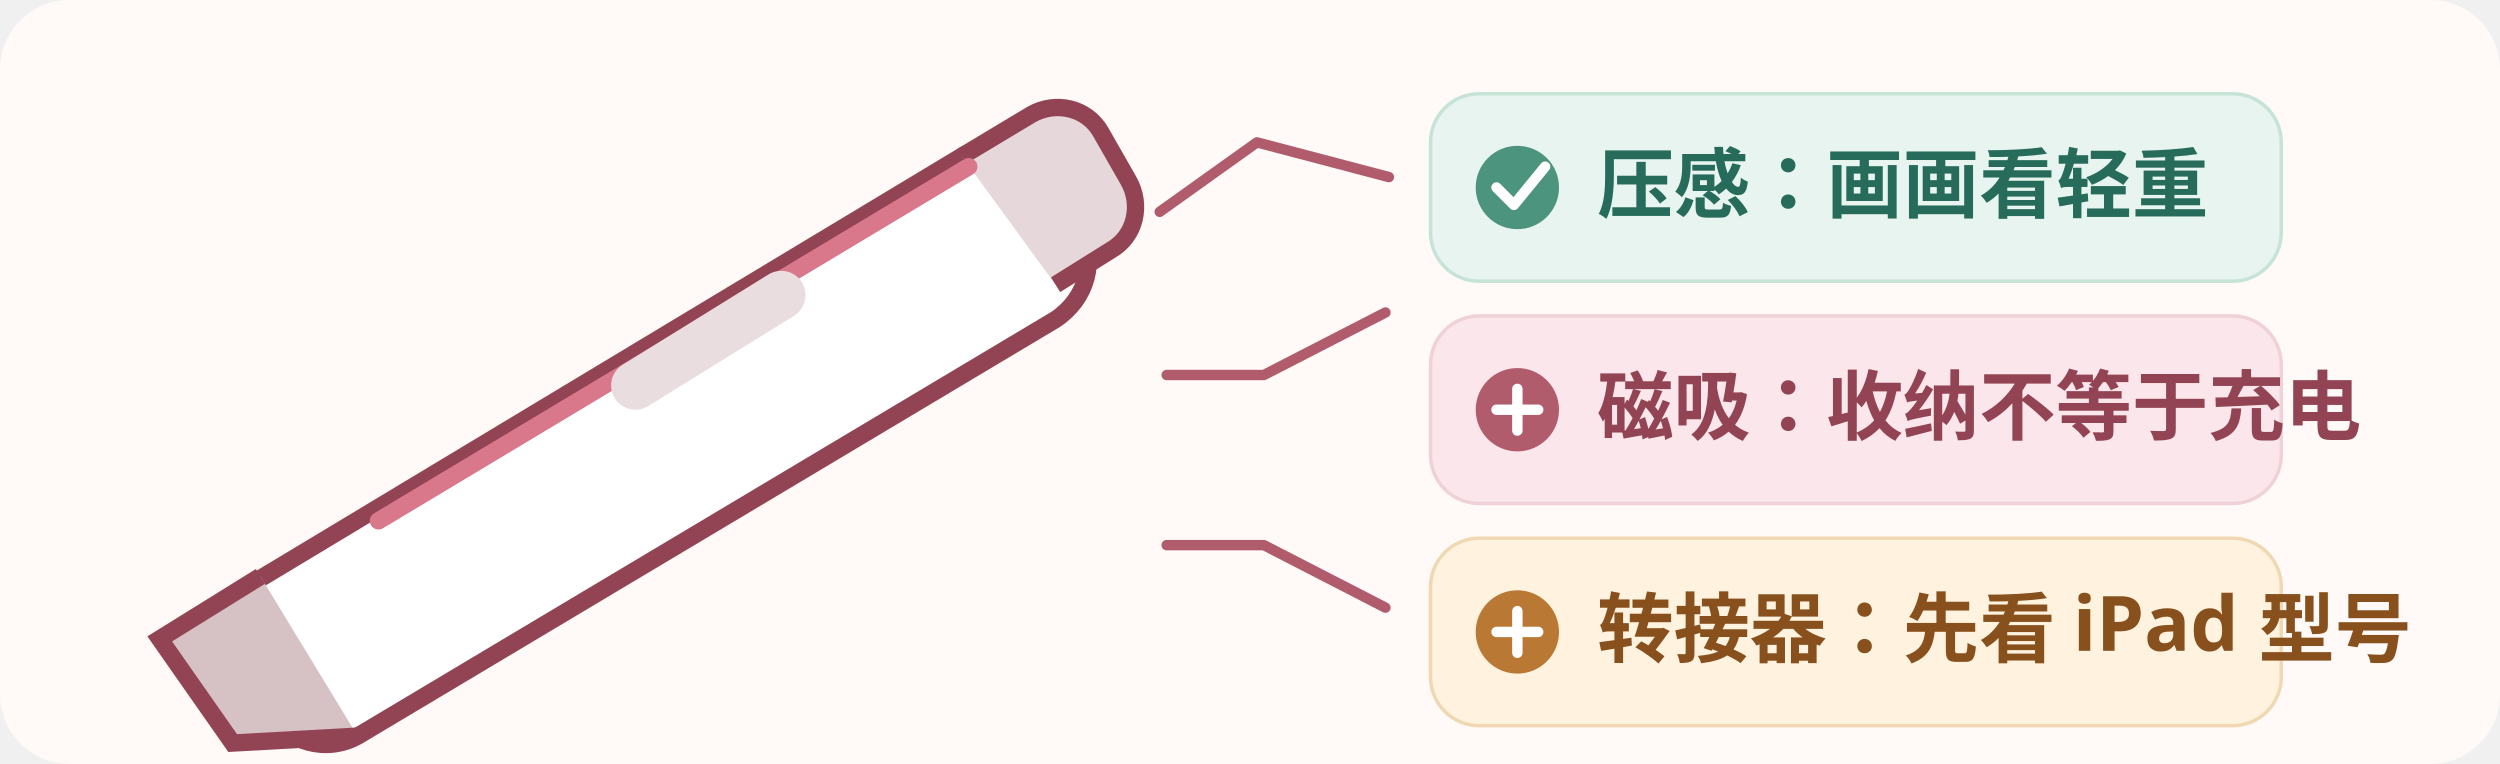
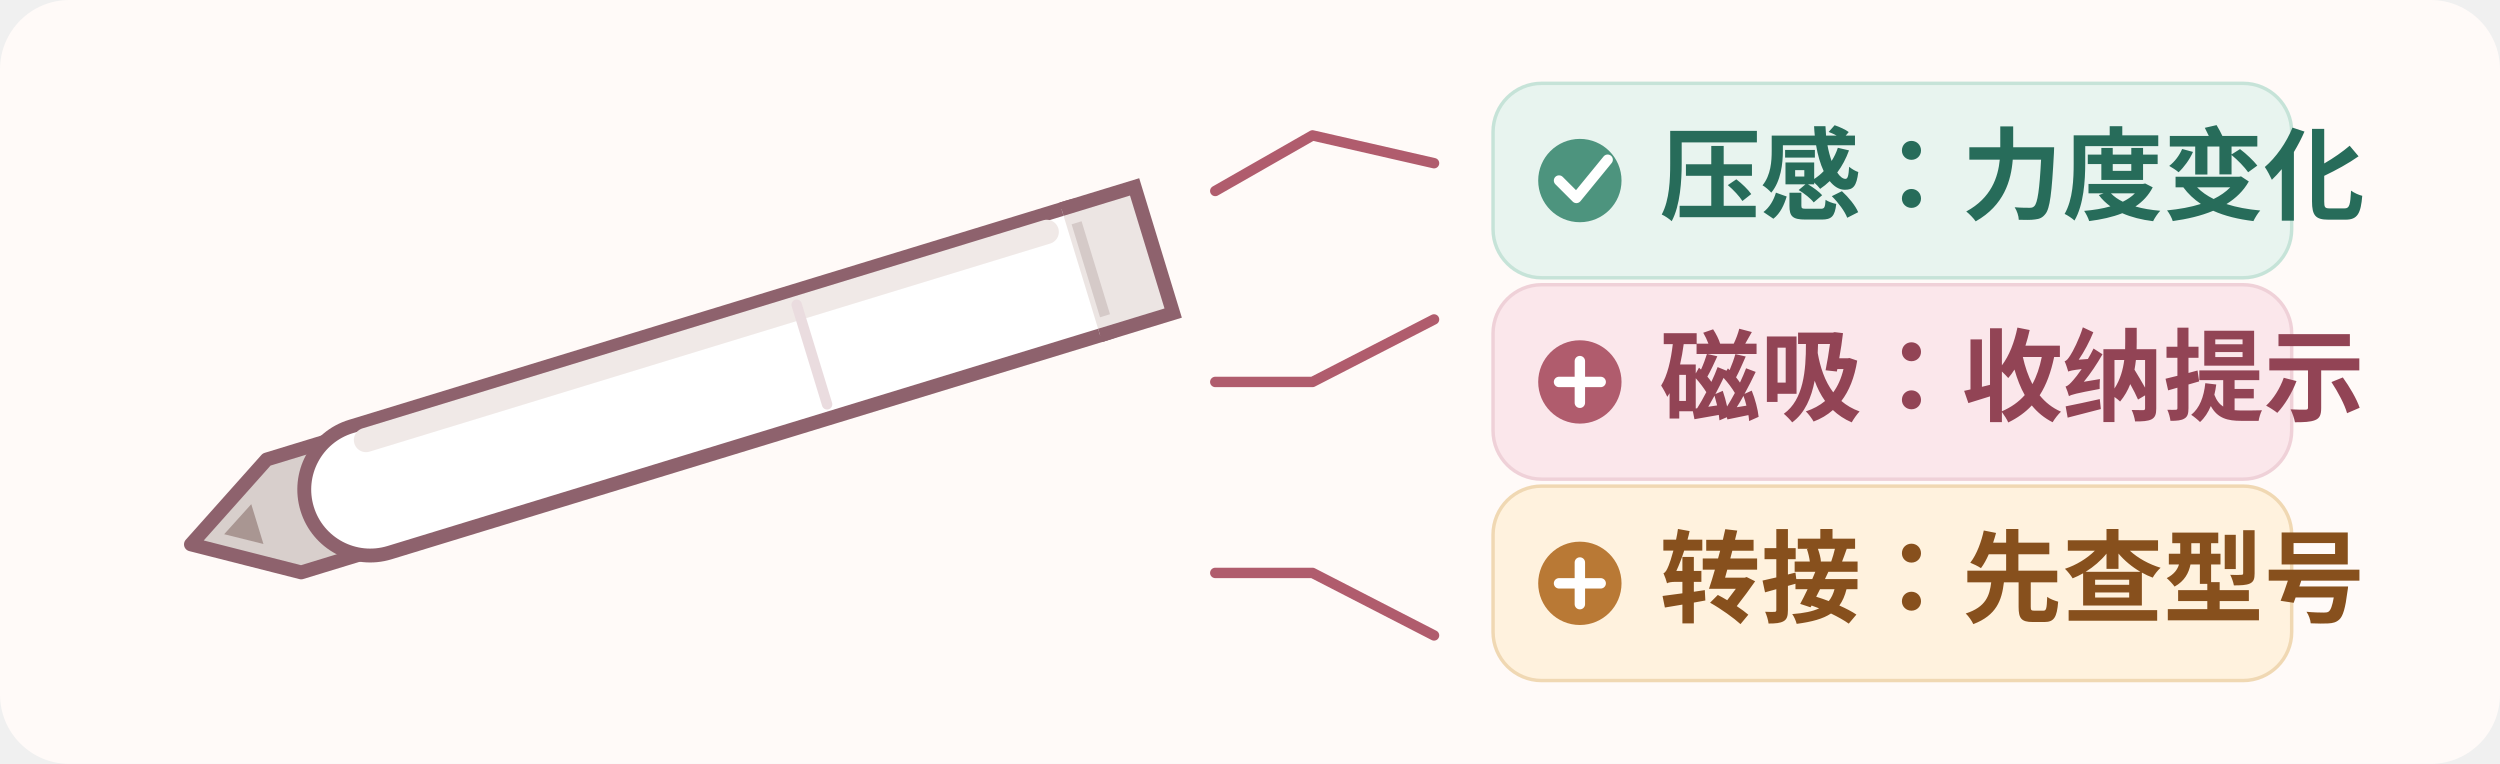
<svg xmlns="http://www.w3.org/2000/svg" viewBox="0 0 720 220" role="img" aria-labelledby="title desc">
-   <rect width="720" height="220" rx="20" fill="#fff9f7" />
-   <path d="M76 166 277 45c9-5 20-2 26 7l8 14c5 9 2 20-7 26L103 212c-9 5-20 2-26-7l-8-14c-5-9-2-20 7-25Z" fill="#fff" stroke="#924455" stroke-width="5" />
-   <path d="m75 166-29 18 21 30 36-2" fill="#d6c2c5" stroke="#924455" stroke-width="5" />
-   <path d="m277 45 20-12c7-4 16-2 20 5l8 14c4 7 2 16-5 20l-16 10" fill="#e6d8da" stroke="#924455" stroke-width="5" />
-   <path d="M109 150 279 48" stroke="#d9788b" stroke-width="5" stroke-linecap="round" />
-   <path d="M183 111 225 85" stroke="#eadde0" stroke-width="14" stroke-linecap="round" />
+   <rect width="720" height="220" rx="20" fill="#fffaf8" />
+   <g transform="rotate(-17 208 110)">
+     <path d="M76 93 48 110l28 17h22V93H76Z" fill="#d8cfcc" stroke="#8e626d" stroke-width="4" stroke-linejoin="round" />
+     <path d="m48 110 10 0 10-6v12l-10-6Z" fill="#a99692" />
+     <rect x="83" y="91" width="254" height="38" rx="19" fill="#fff" stroke="#8e626d" stroke-width="4" />
+     <path d="M105 96h205" stroke="#f0e9e7" stroke-width="7" stroke-linecap="round" />
+     <path d="M316 91h22v38h-22" fill="#ece5e3" stroke="#8e626d" stroke-width="4" />
+     <path d="M319 96v28" stroke="#d5cac8" stroke-width="3" />
+     <path d="M235 95v30" stroke="#eadcdf" stroke-width="3" stroke-linecap="round" />
+   </g>
  <g fill="none" stroke="#b05c6d" stroke-width="3" stroke-linecap="round" stroke-linejoin="round">
-     <path d="m334 61 28-20 38 10" />
-     <path d="m336 108 28 0 35-18" />
-     <path d="m336 157 28 0 35 18" />
+     <path d="m350 55 28-16 35 8" />
+     <path d="m350 110 28 0 35-18" />
+     <path d="m350 165 28 0 35 18" />
  </g>
  <g>
-     <rect x="412" y="27" width="245" height="54" rx="14" fill="#e8f4ef" stroke="#c6e3d8" />
-     <circle cx="437" cy="54" r="12" fill="#4d947e" />
-     <path d="m431 54 5 5 9-11" fill="none" stroke="#fff" stroke-width="3" stroke-linecap="round" stroke-linejoin="round" />
-     <text x="460" y="61" fill="#276c5a" font-size="22" font-weight="700" font-family="Noto Sans SC, PingFang SC, Microsoft YaHei, sans-serif">压感：画画看轻重</text>
+     <rect x="430" y="24" width="230" height="56" rx="14" fill="#e8f4ef" stroke="#c6e3d8" />
+     <circle cx="455" cy="52" r="12" fill="#4d947e" />
+     <path d="m449 52 5 5 9-11" fill="none" stroke="#fff" stroke-width="3" stroke-linecap="round" stroke-linejoin="round" />
+     <text x="478" y="61" fill="#276c5a" font-size="29" font-weight="700" font-family="Noto Sans SC, PingFang SC, Microsoft YaHei, sans-serif">压感：力度变化</text>
  </g>
  <g>
-     <rect x="412" y="91" width="245" height="54" rx="14" fill="#fbe7eb" stroke="#efd1d8" />
-     <circle cx="437" cy="118" r="12" fill="#b05c6d" />
-     <path d="M431 118h12M437 112v12" fill="none" stroke="#fff" stroke-width="3" stroke-linecap="round" />
-     <text x="460" y="125" fill="#924455" font-size="22" font-weight="700" font-family="Noto Sans SC, PingFang SC, Microsoft YaHei, sans-serif">磁吸：收纳不等于充电</text>
+     <rect x="430" y="82" width="230" height="56" rx="14" fill="#fbe7eb" stroke="#efd1d8" />
+     <circle cx="455" cy="110" r="12" fill="#b05c6d" />
+     <path d="M449 110h12M455 104v12" fill="none" stroke="#fff" stroke-width="3" stroke-linecap="round" />
+     <text x="478" y="119" fill="#924455" font-size="29" font-weight="700" font-family="Noto Sans SC, PingFang SC, Microsoft YaHei, sans-serif">磁吸：收纳提示</text>
  </g>
  <g>
-     <rect x="412" y="155" width="245" height="54" rx="14" fill="#fff2de" stroke="#f0d8b3" />
-     <circle cx="437" cy="182" r="12" fill="#b97935" />
-     <path d="M431 182h12M437 176v12" fill="none" stroke="#fff" stroke-width="3" stroke-linecap="round" />
-     <text x="460" y="189" fill="#87501d" font-size="22" font-weight="700" font-family="Noto Sans SC, PingFang SC, Microsoft YaHei, sans-serif">转接器：先看 iPad 型号</text>
+     <rect x="430" y="140" width="230" height="56" rx="14" fill="#fff2de" stroke="#f0d8b3" />
+     <circle cx="455" cy="168" r="12" fill="#b97935" />
+     <path d="M449 168h12M455 162v12" fill="none" stroke="#fff" stroke-width="3" stroke-linecap="round" />
+     <text x="478" y="177" fill="#87501d" font-size="29" font-weight="700" font-family="Noto Sans SC, PingFang SC, Microsoft YaHei, sans-serif">转接：先查型号</text>
  </g>
</svg>
